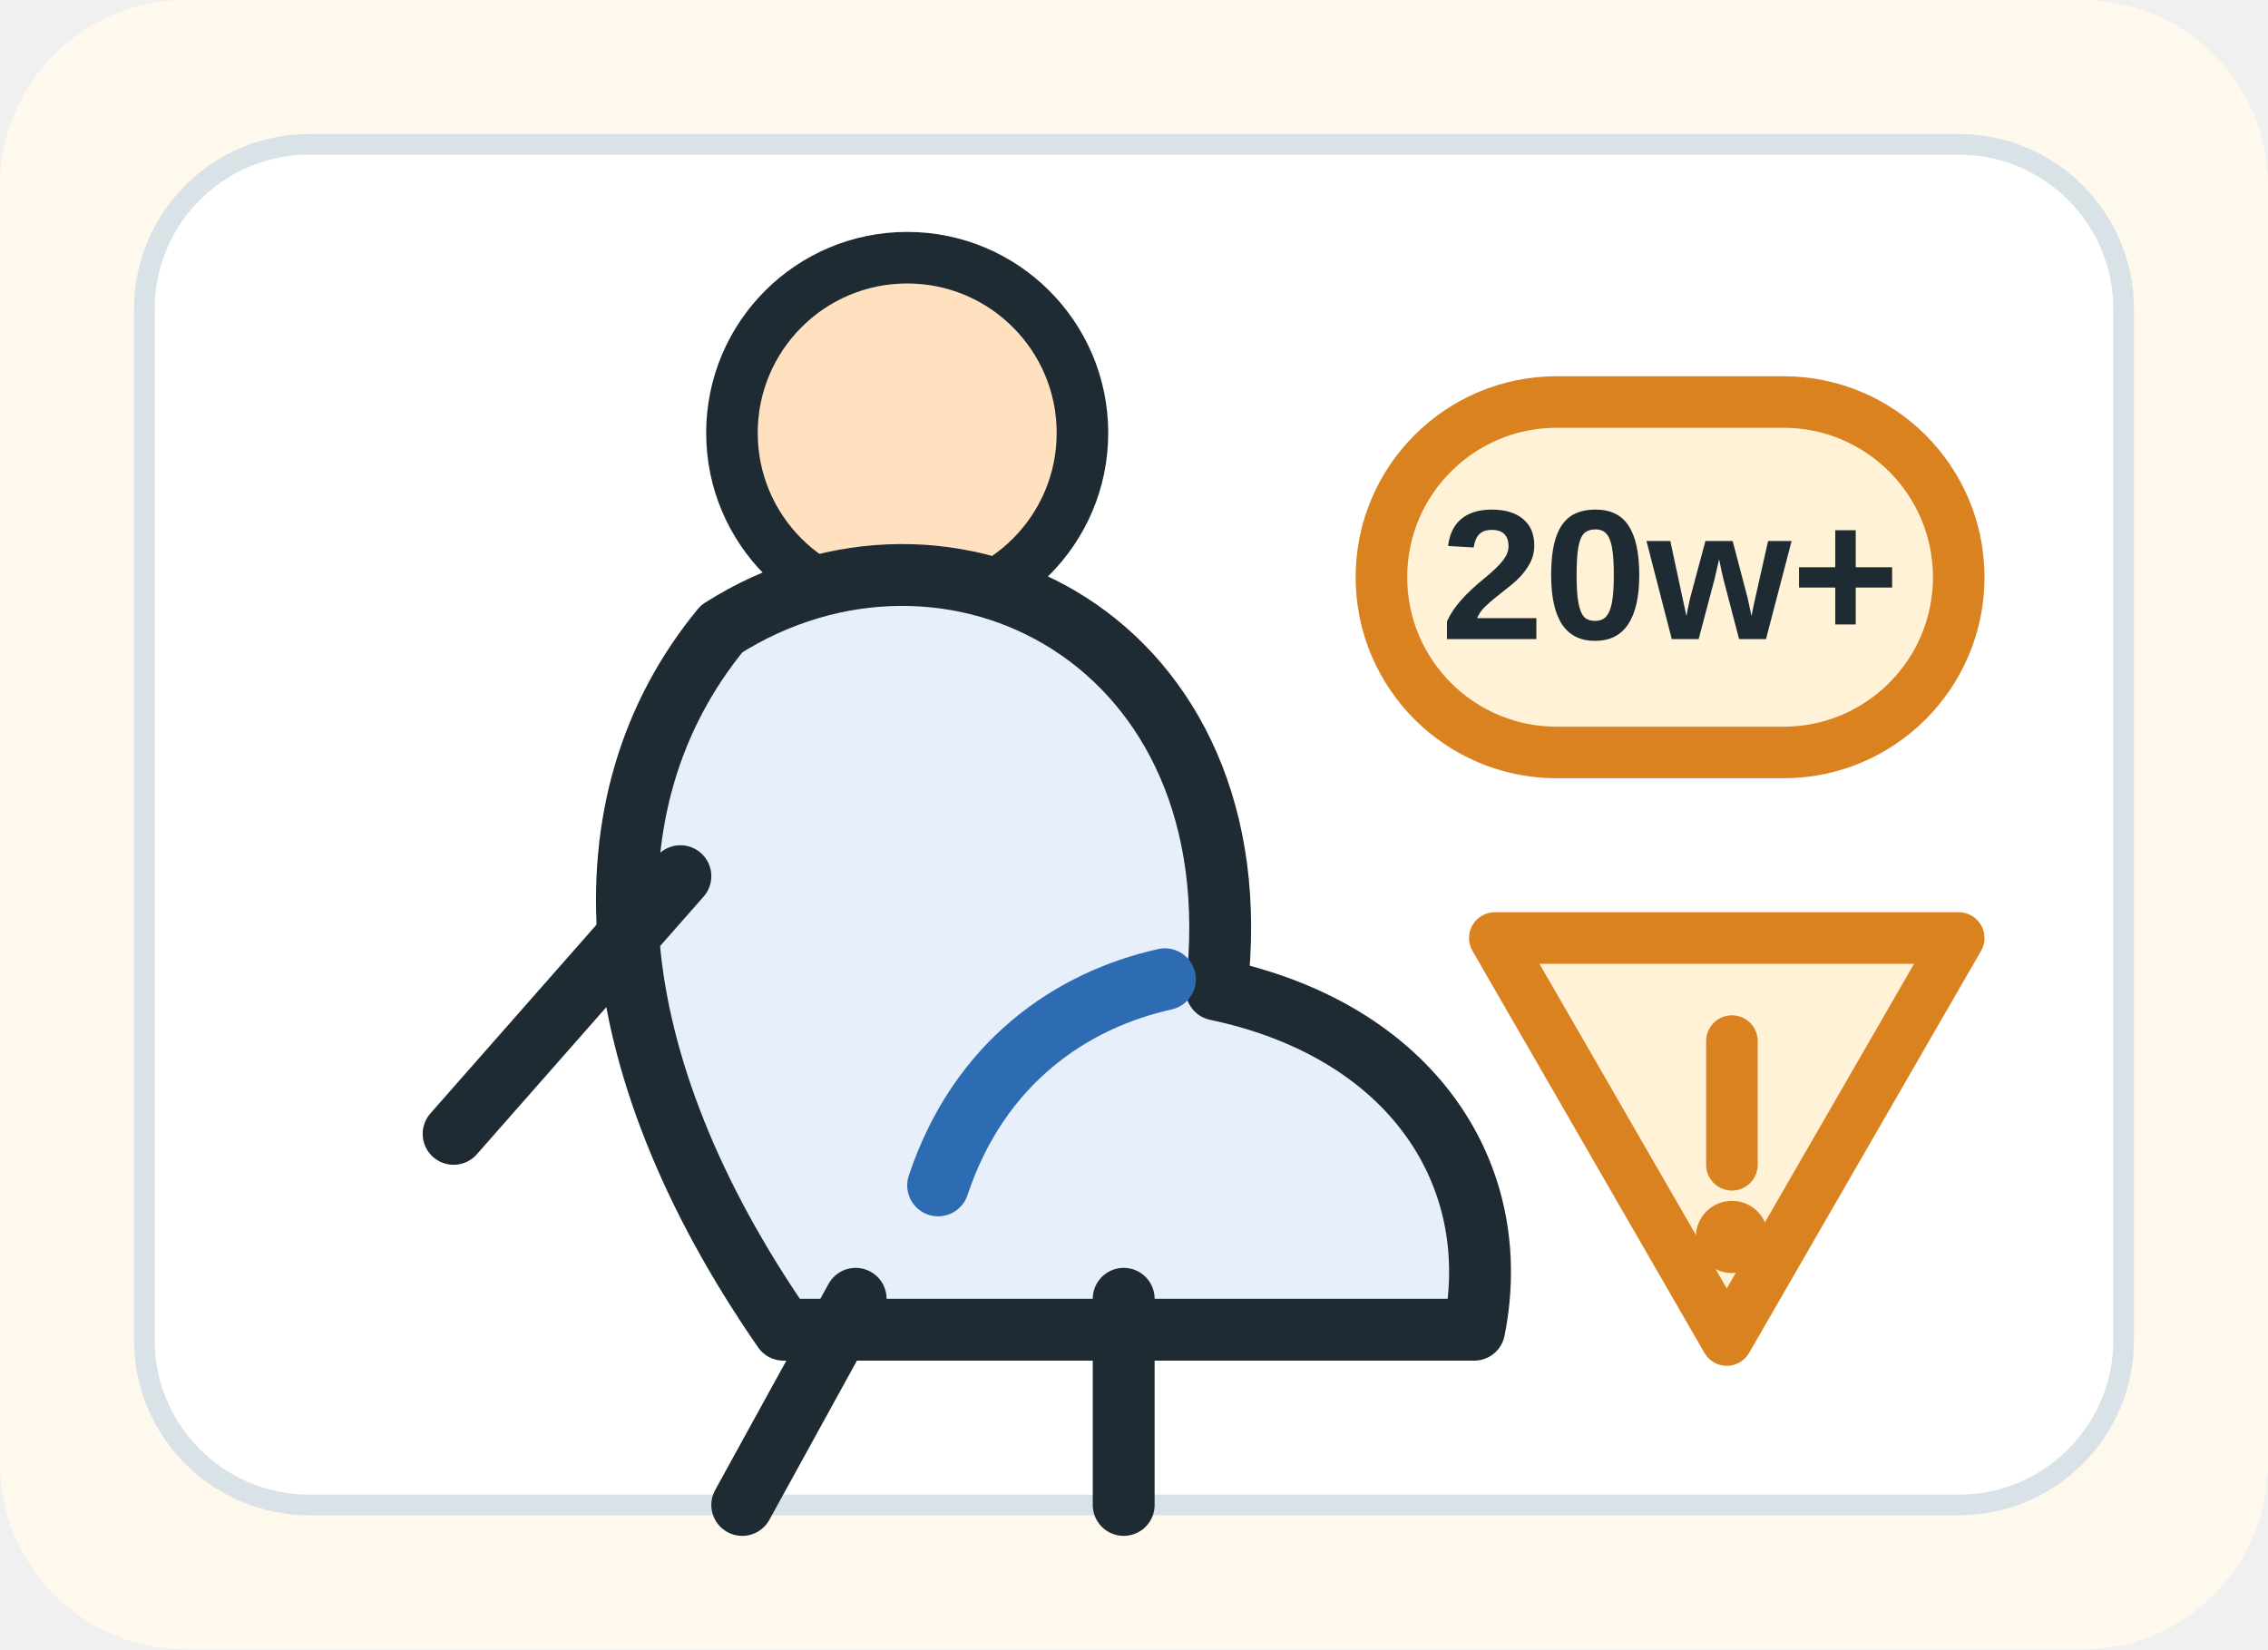
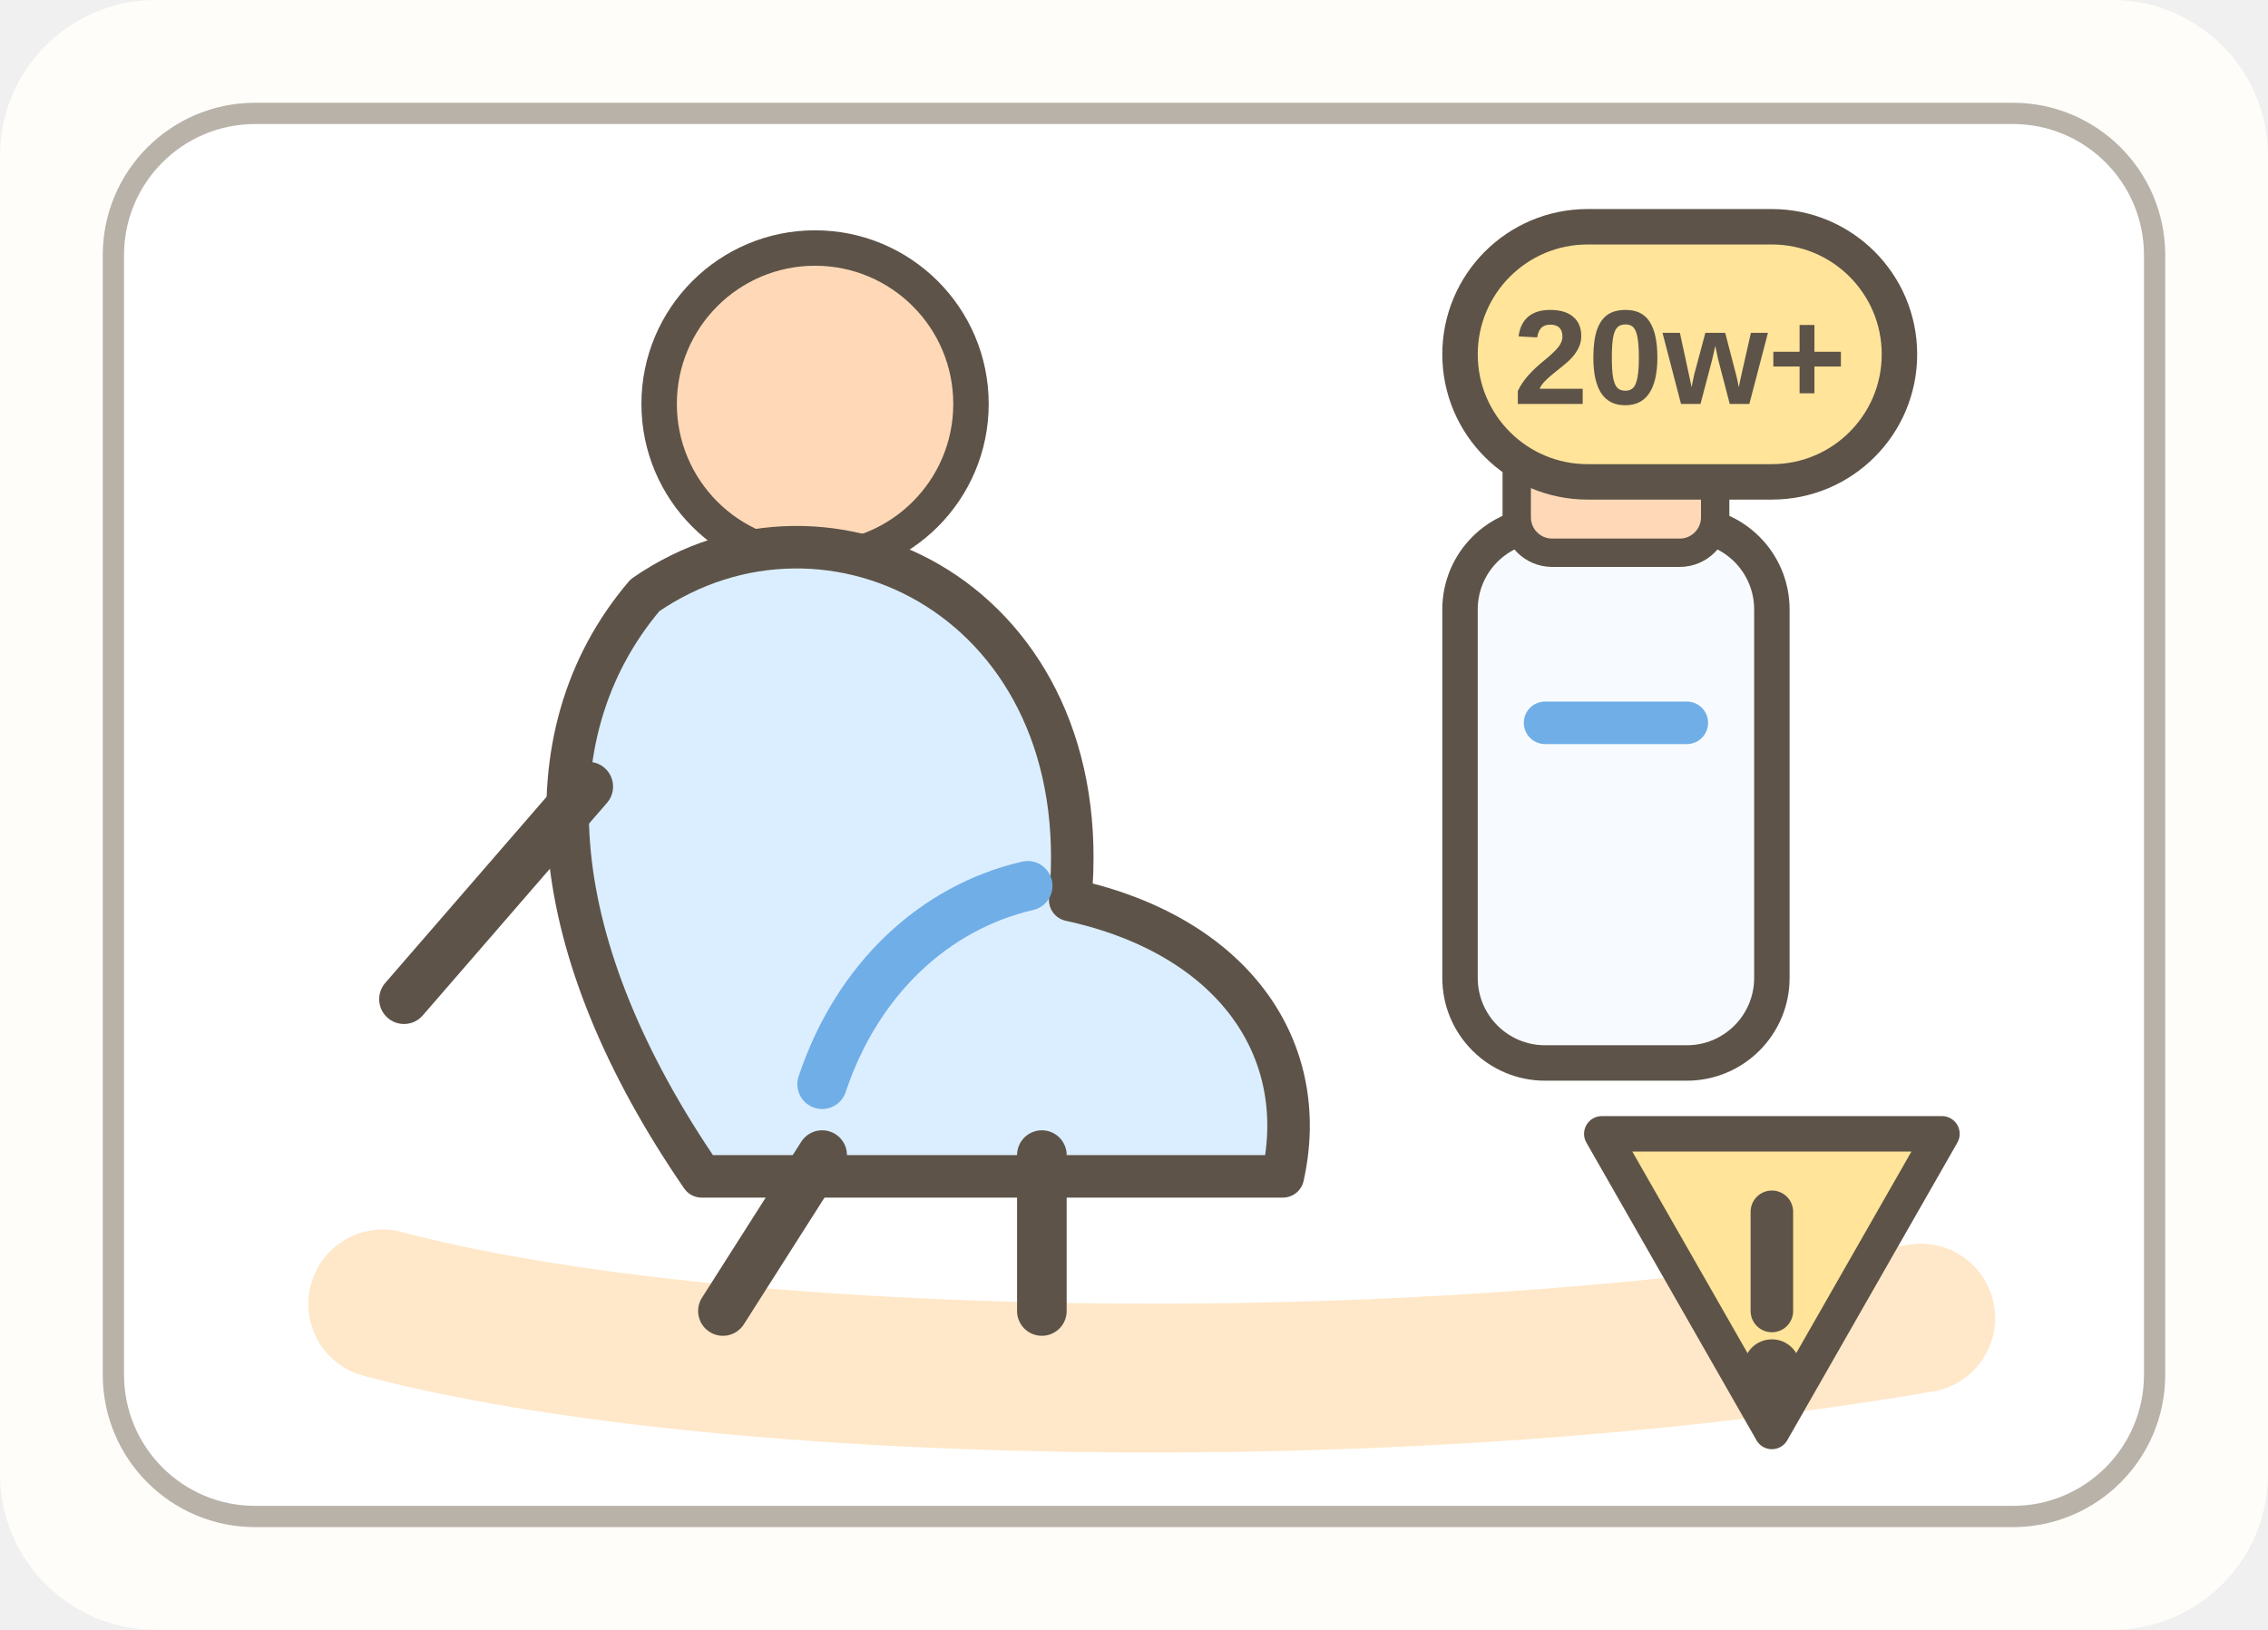
- <svg xmlns="http://www.w3.org/2000/svg" viewBox="0 0 220 160" role="img" aria-labelledby="title desc">
-   <rect width="220" height="160" rx="18" fill="#fff8ed" />
-   <rect x="14" y="14" width="192" height="132" rx="16" fill="#ffffff" stroke="#d8e2e7" stroke-width="2" />
-   <circle cx="88" cy="42" r="17" fill="#ffe0bf" stroke="#1f2b32" stroke-width="5" />
-   <path d="M70 61c22-14 52 1 48 35 19 4 28 18 25 33H76c-18-26-20-51-6-68Z" fill="#e7f0fa" stroke="#1f2b32" stroke-width="6" stroke-linejoin="round" />
-   <path d="M113 95c-9 2-18 8-22 20" fill="none" stroke="#2d6cb3" stroke-width="6" stroke-linecap="round" />
-   <path d="M66 85l-22 25M109 126v20M83 126l-11 20" stroke="#1f2b32" stroke-width="6" stroke-linecap="round" />
-   <rect x="134" y="39" width="56" height="34" rx="17" fill="#fff2d7" stroke="#d9821f" stroke-width="5" />
-   <text x="162" y="62" text-anchor="middle" font-family="Arial, sans-serif" font-size="18" font-weight="800" fill="#1f2b32">20w+</text>
-   <path d="M145 91h45l-22.5 39-22.5-39Z" fill="#fff2d7" stroke="#d9821f" stroke-width="5" stroke-linejoin="round" />
-   <path d="M168 101v12" stroke="#d9821f" stroke-width="5" stroke-linecap="round" />
-   <circle cx="168" cy="120" r="3.5" fill="#d9821f" />
+ <svg xmlns="http://www.w3.org/2000/svg" viewBox="0 0 320 230" role="img" aria-labelledby="title desc">
+   <rect width="320" height="230" rx="22" fill="#fffdf9" />
+   <rect x="16" y="16" width="288" height="198" rx="20" fill="#ffffff" stroke="#b9b2a9" stroke-width="3" />
+   <path d="M54 184c45 12 141 15 217 2" fill="none" stroke="#ffe8c9" stroke-width="21" stroke-linecap="round" />
+   <circle cx="115" cy="57" r="22" fill="#ffd9b7" stroke="#5d5348" stroke-width="5" />
+   <path d="M91 84c26-18 64 1 60 43 23 5 34 21 30 39H99c-22-32-25-62-8-82Z" fill="#dbeeff" stroke="#5d5348" stroke-width="6" stroke-linejoin="round" />
+   <path d="M145 125c-13 3-24 13-29 28" fill="none" stroke="#70aee8" stroke-width="7" stroke-linecap="round" />
+   <path d="M83 111 57 141M147 163v22M116 163l-14 22" stroke="#5d5348" stroke-width="7" stroke-linecap="round" />
+   <rect x="206" y="74" width="44" height="76" rx="12" fill="#f7fbff" stroke="#5d5348" stroke-width="5" />
+   <rect x="214" y="58" width="28" height="20" rx="5" fill="#ffd9b7" stroke="#5d5348" stroke-width="4" />
+   <path d="M218 102h20" stroke="#70aee8" stroke-width="6" stroke-linecap="round" />
+   <rect x="206" y="32" width="62" height="36" rx="18" fill="#ffe49a" stroke="#5d5348" stroke-width="5" />
+   <text x="237" y="57" text-anchor="middle" font-family="Arial, sans-serif" font-size="19" font-weight="800" fill="#5d5348">20w+</text>
+   <path d="M226 160h48l-24 42-24-42Z" fill="#ffe49a" stroke="#5d5348" stroke-width="5" stroke-linejoin="round" />
+   <path d="M250 171v14" stroke="#5d5348" stroke-width="6" stroke-linecap="round" />
+   <circle cx="250" cy="193" r="4" fill="#5d5348" />
</svg>
